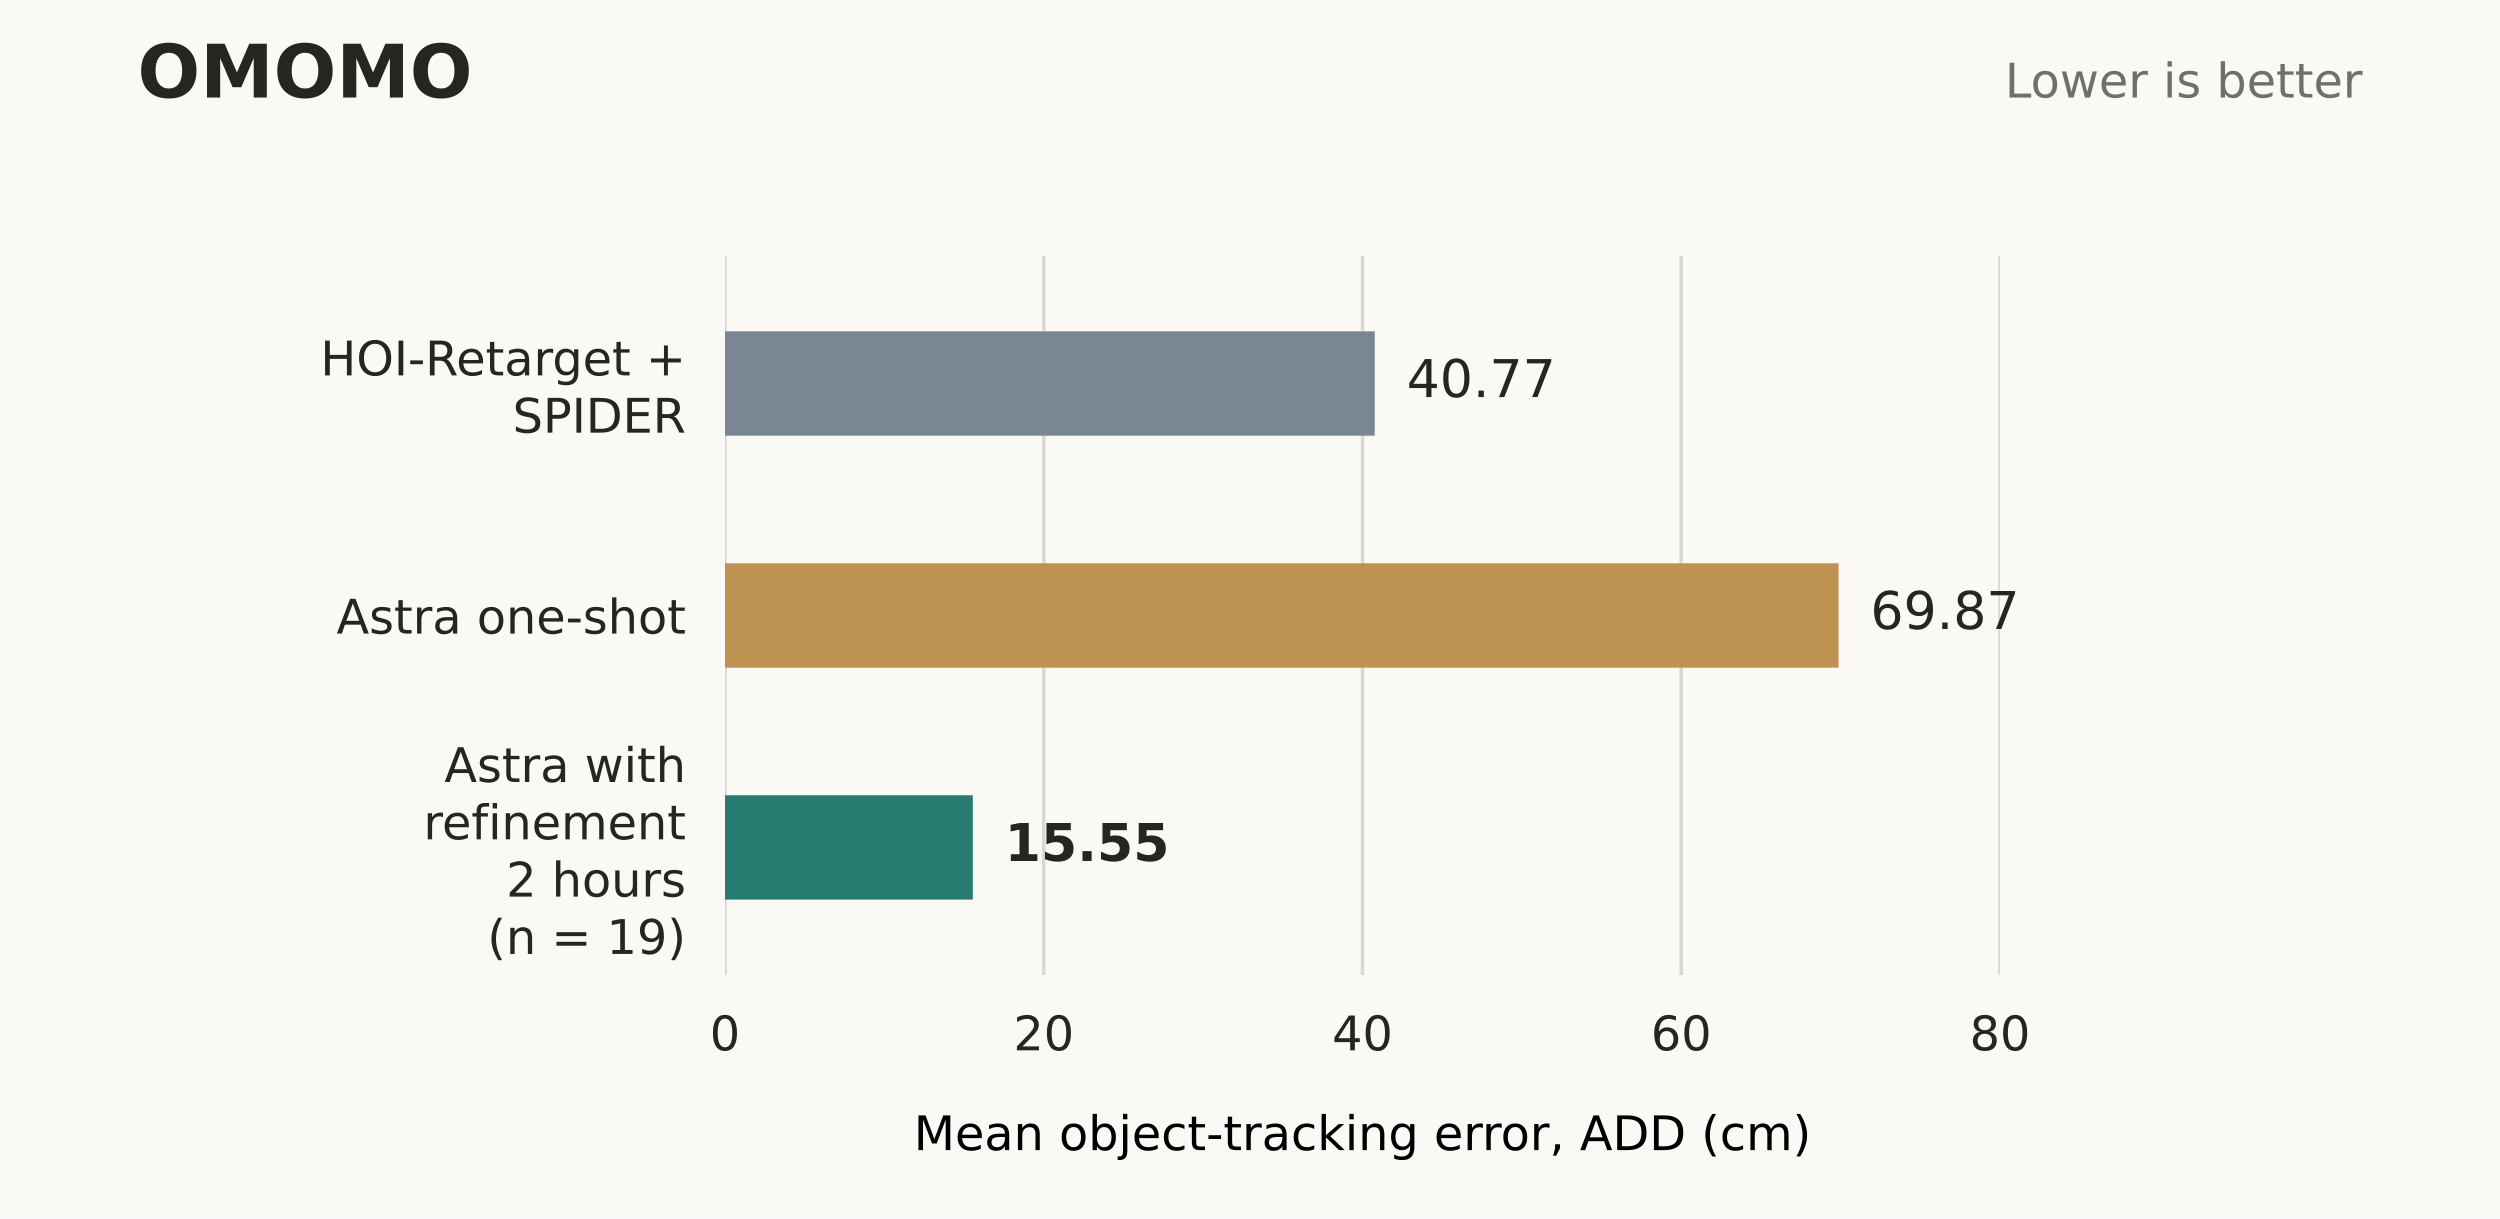
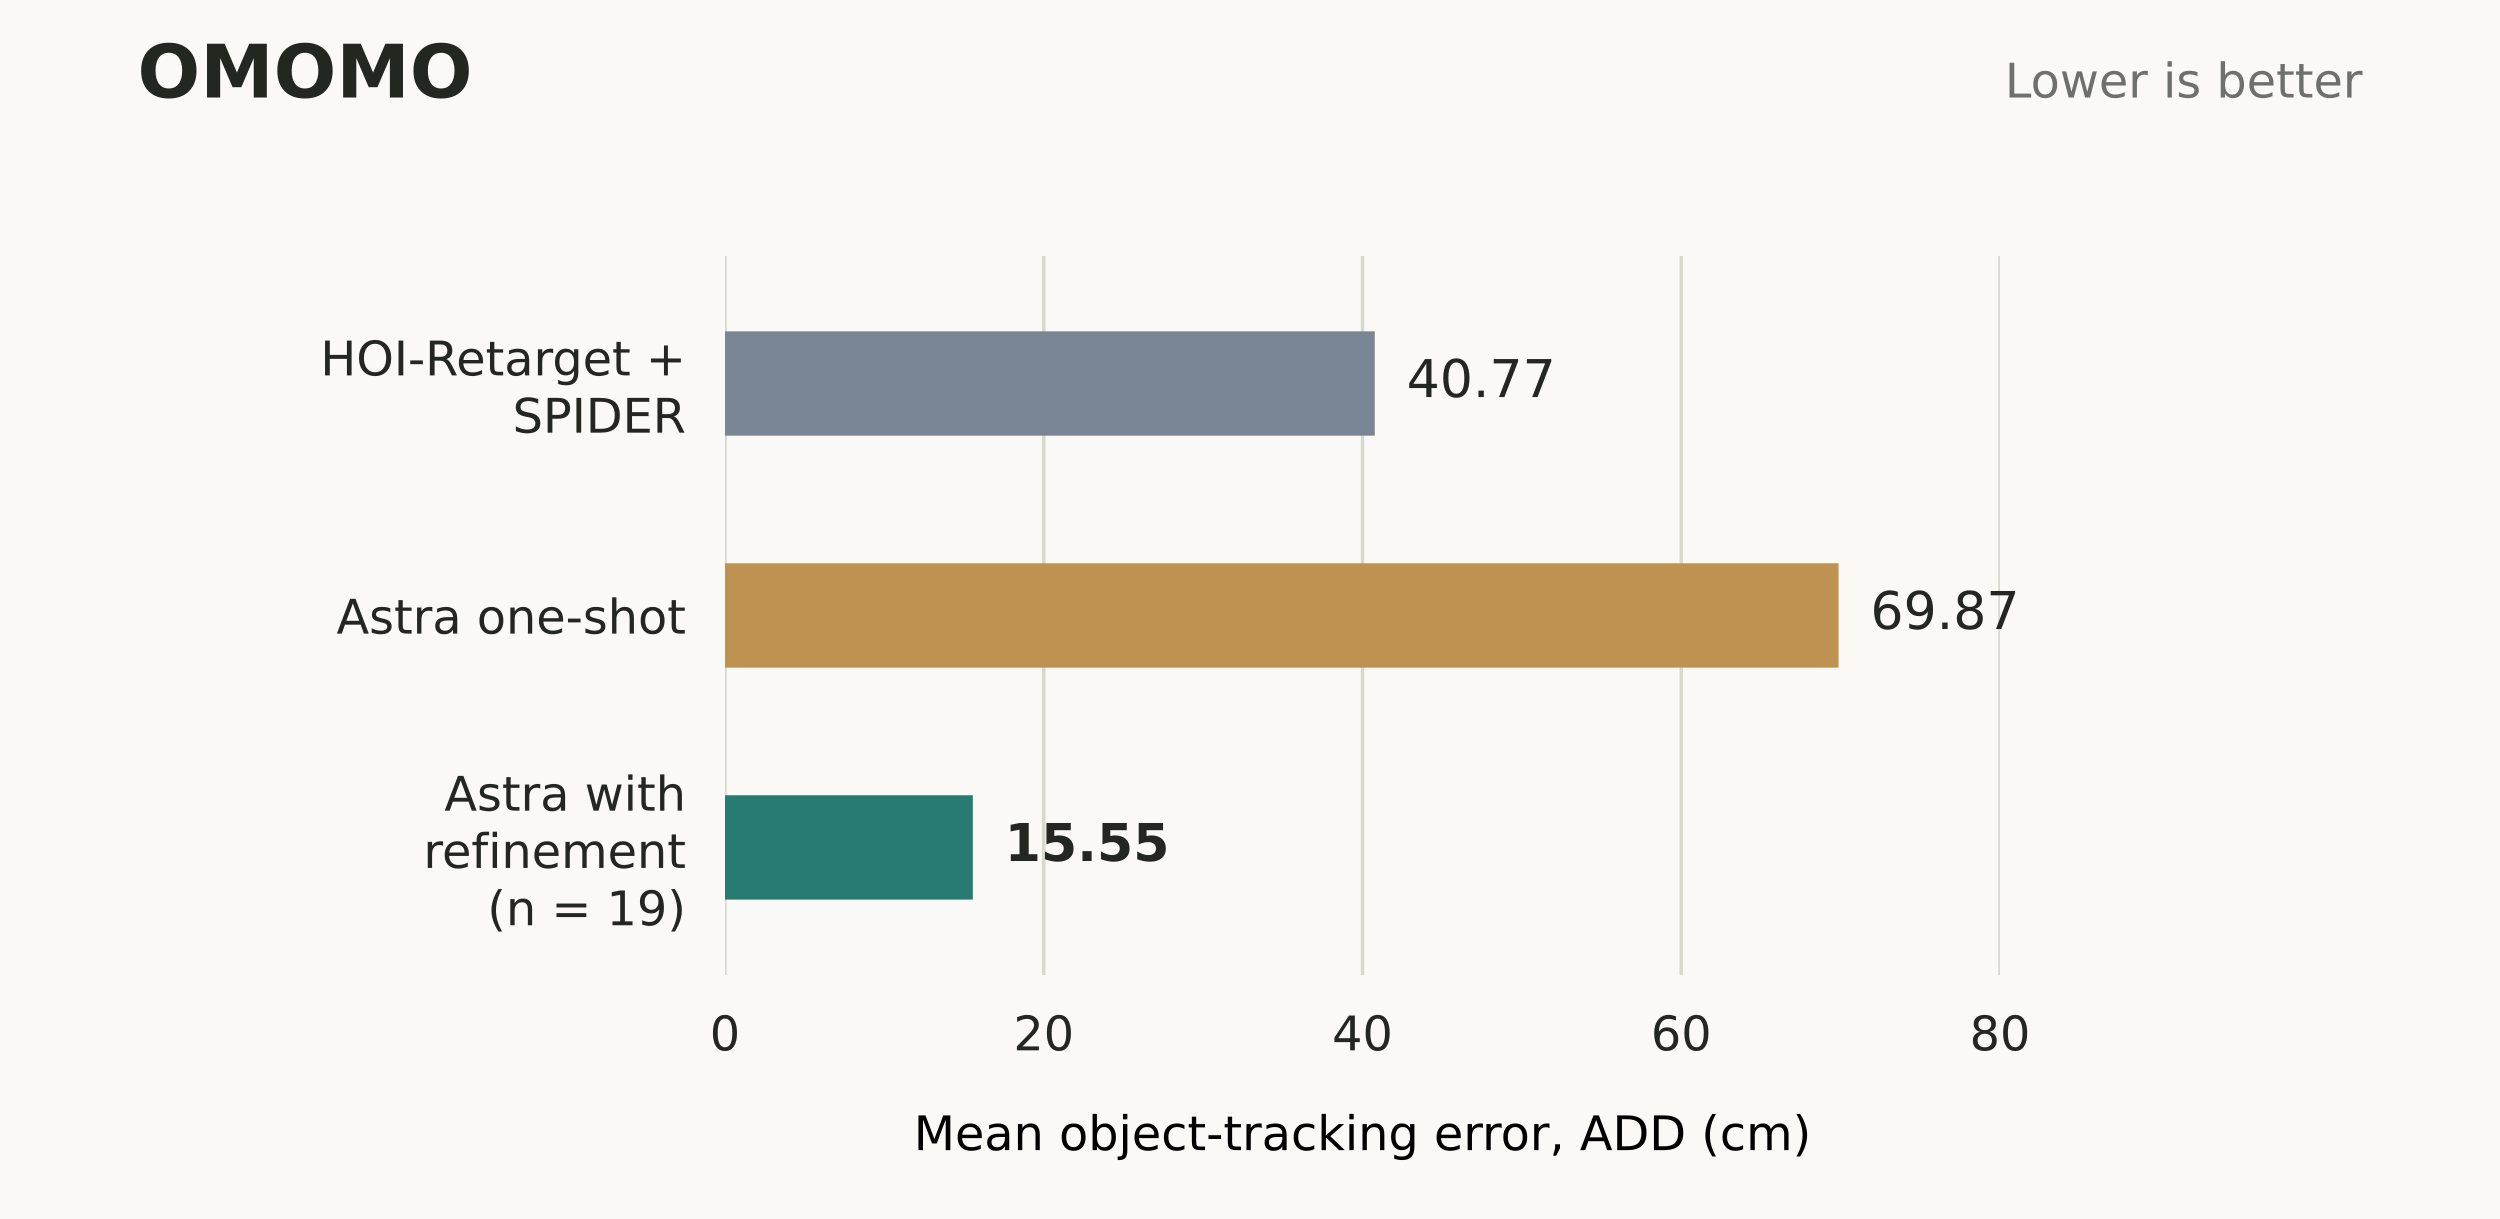
<svg xmlns="http://www.w3.org/2000/svg" width="576pt" height="280.8pt" viewBox="0 0 576 280.8" version="1.1">
  <defs>
    <style type="text/css">*{stroke-linejoin: round; stroke-linecap: butt}</style>
  </defs>
  <g id="figure_1">
    <g id="patch_1">
      <path d="M 0 280.8  L 576 280.8  L 576 0  L 0 0  z " style="fill: #faf9f6" />
    </g>
    <g id="axes_1">
      <g id="patch_2">
        <path d="M 167.04 224.64  L 460.8 224.64  L 460.8 58.968  L 167.04 58.968  z " style="fill: #faf9f6" />
      </g>
      <g id="matplotlib.axis_1">
        <g id="xtick_1">
          <g id="line2d_1">
            <path d="M 167.04 224.64  L 167.04 58.968  " clip-path="url(#p73d6c982b5)" style="fill: none; stroke: #d7d8ce; stroke-width: 0.8; stroke-linecap: square" />
          </g>
          <g id="line2d_2" />
          <g id="text_1">
            <text style="font-size: 11px; font-family: 'DejaVu Sans'; text-anchor: middle; fill: #242620" x="167.04" y="241.997" transform="rotate(-0 167.04 241.9974)">0</text>
          </g>
        </g>
        <g id="xtick_2">
          <g id="line2d_3">
            <path d="M 240.48 224.64  L 240.48 58.968  " clip-path="url(#p73d6c982b5)" style="fill: none; stroke: #d7d8ce; stroke-width: 0.8; stroke-linecap: square" />
          </g>
          <g id="line2d_4" />
          <g id="text_2">
            <text style="font-size: 11px; font-family: 'DejaVu Sans'; text-anchor: middle; fill: #242620" x="240.48" y="241.997" transform="rotate(-0 240.48 241.9974)">20</text>
          </g>
        </g>
        <g id="xtick_3">
          <g id="line2d_5">
            <path d="M 313.92 224.64  L 313.92 58.968  " clip-path="url(#p73d6c982b5)" style="fill: none; stroke: #d7d8ce; stroke-width: 0.8; stroke-linecap: square" />
          </g>
          <g id="line2d_6" />
          <g id="text_3">
            <text style="font-size: 11px; font-family: 'DejaVu Sans'; text-anchor: middle; fill: #242620" x="313.92" y="241.997" transform="rotate(-0 313.92 241.9974)">40</text>
          </g>
        </g>
        <g id="xtick_4">
          <g id="line2d_7">
            <path d="M 387.36 224.64  L 387.36 58.968  " clip-path="url(#p73d6c982b5)" style="fill: none; stroke: #d7d8ce; stroke-width: 0.8; stroke-linecap: square" />
          </g>
          <g id="line2d_8" />
          <g id="text_4">
            <text style="font-size: 11px; font-family: 'DejaVu Sans'; text-anchor: middle; fill: #242620" x="387.36" y="241.997" transform="rotate(-0 387.36 241.9974)">60</text>
          </g>
        </g>
        <g id="xtick_5">
          <g id="line2d_9">
            <path d="M 460.8 224.64  L 460.8 58.968  " clip-path="url(#p73d6c982b5)" style="fill: none; stroke: #d7d8ce; stroke-width: 0.8; stroke-linecap: square" />
          </g>
          <g id="line2d_10" />
          <g id="text_5">
            <text style="font-size: 11px; font-family: 'DejaVu Sans'; text-anchor: middle; fill: #242620" x="460.8" y="241.997" transform="rotate(-0 460.8 241.9974)">80</text>
          </g>
        </g>
        <g id="text_6">
          <text style="font-size: 11px; font-family: 'DejaVu Sans'; text-anchor: middle" x="313.92" y="264.998" transform="rotate(-0 313.92 264.9983)">Mean object-tracking error, ADD (cm)</text>
        </g>
      </g>
      <g id="matplotlib.axis_2">
        <g id="ytick_1">
          <g id="line2d_11" />
          <g id="text_7">
            <text style="font-size: 11px; font-family: 'DejaVu Sans'; fill: #242620" transform="translate(73.81609 86.48959)">HOI-Retarget +</text>
            <text style="font-size: 11px; font-family: 'DejaVu Sans'; fill: #242620" transform="translate(118.1152 99.69174)">SPIDER</text>
          </g>
        </g>
        <g id="ytick_2">
          <g id="line2d_12" />
          <g id="text_8">
            <text style="font-size: 11px; font-family: 'DejaVu Sans'; text-anchor: end; fill: #242620" x="158.04" y="145.983" transform="rotate(-0 158.04 145.9831)">Astra one-shot</text>
          </g>
        </g>
        <g id="ytick_3">
          <g id="line2d_13" />
          <g id="text_9">
-             <text style="font-size: 11px; font-family: 'DejaVu Sans'; fill: #242620" transform="translate(102.3783 180.1722)">Astra with</text>
-             <text style="font-size: 11px; font-family: 'DejaVu Sans'; fill: #242620" transform="translate(97.55719 193.3752)">refinement</text>
-             <text style="font-size: 11px; font-family: 'DejaVu Sans'; fill: #242620" transform="translate(116.6198 206.5782)">2 hours</text>
-             <text style="font-size: 11px; font-family: 'DejaVu Sans'; fill: #242620" transform="translate(112.2783 219.7803)">(n = 19)</text>
+             <text style="font-size: 11px; font-family: 'DejaVu Sans'; fill: #242620" transform="translate(102.3783 186.7737)">Astra with</text>
+             <text style="font-size: 11px; font-family: 'DejaVu Sans'; fill: #242620" transform="translate(97.55719 199.9767)">refinement</text>
+             <text style="font-size: 11px; font-family: 'DejaVu Sans'; fill: #242620" transform="translate(112.2783 213.1788)">(n = 19)</text>
          </g>
        </g>
      </g>
      <g id="patch_3">
        <path d="M 167.04 76.337  L 316.747 76.337  L 316.747 100.386  L 167.04 100.386  z " clip-path="url(#p73d6c982b5)" style="fill: #7a8693" />
      </g>
      <g id="patch_4">
        <path d="M 167.04 129.779  L 423.603 129.779  L 423.603 153.829  L 167.04 153.829  z " clip-path="url(#p73d6c982b5)" style="fill: #be9250" />
      </g>
      <g id="patch_5">
        <path d="M 167.04 183.222  L 224.14 183.222  L 224.14 207.271  L 167.04 207.271  z " clip-path="url(#p73d6c982b5)" style="fill: #287b70" />
      </g>
      <g id="text_10">
        <text style="font-size: 12px; font-family: 'DejaVu Sans'; text-anchor: start; fill: #242620" x="324.091" y="91.479" transform="rotate(-0 324.0914 91.47861)">40.77</text>
      </g>
      <g id="text_11">
        <text style="font-size: 12px; font-family: 'DejaVu Sans'; text-anchor: start; fill: #242620" x="430.947" y="144.921" transform="rotate(-0 430.9466 144.9212)">69.87</text>
      </g>
      <g id="text_12">
        <text style="font-weight: 700; font-size: 12px; font-family: 'DejaVu Sans'; text-anchor: start; fill: #242620" x="231.484" y="198.364" transform="rotate(-0 231.4836 198.3638)">15.55</text>
      </g>
    </g>
    <g id="text_13">
      <text style="font-weight: 700; font-size: 17px; font-family: 'DejaVu Sans'; text-anchor: start; fill: #242620" x="31.68" y="22.464" transform="rotate(-0 31.68 22.464)">OMOMO</text>
    </g>
    <g id="text_14">
      <text style="font-size: 11px; font-family: 'DejaVu Sans'; text-anchor: end; fill: #6e7169" x="544.32" y="22.464" transform="rotate(-0 544.32 22.464)">Lower is better</text>
    </g>
  </g>
  <defs>
    <clipPath id="p73d6c982b5">
      <rect x="167.04" y="58.968" width="293.76" height="165.672" />
    </clipPath>
  </defs>
</svg>
